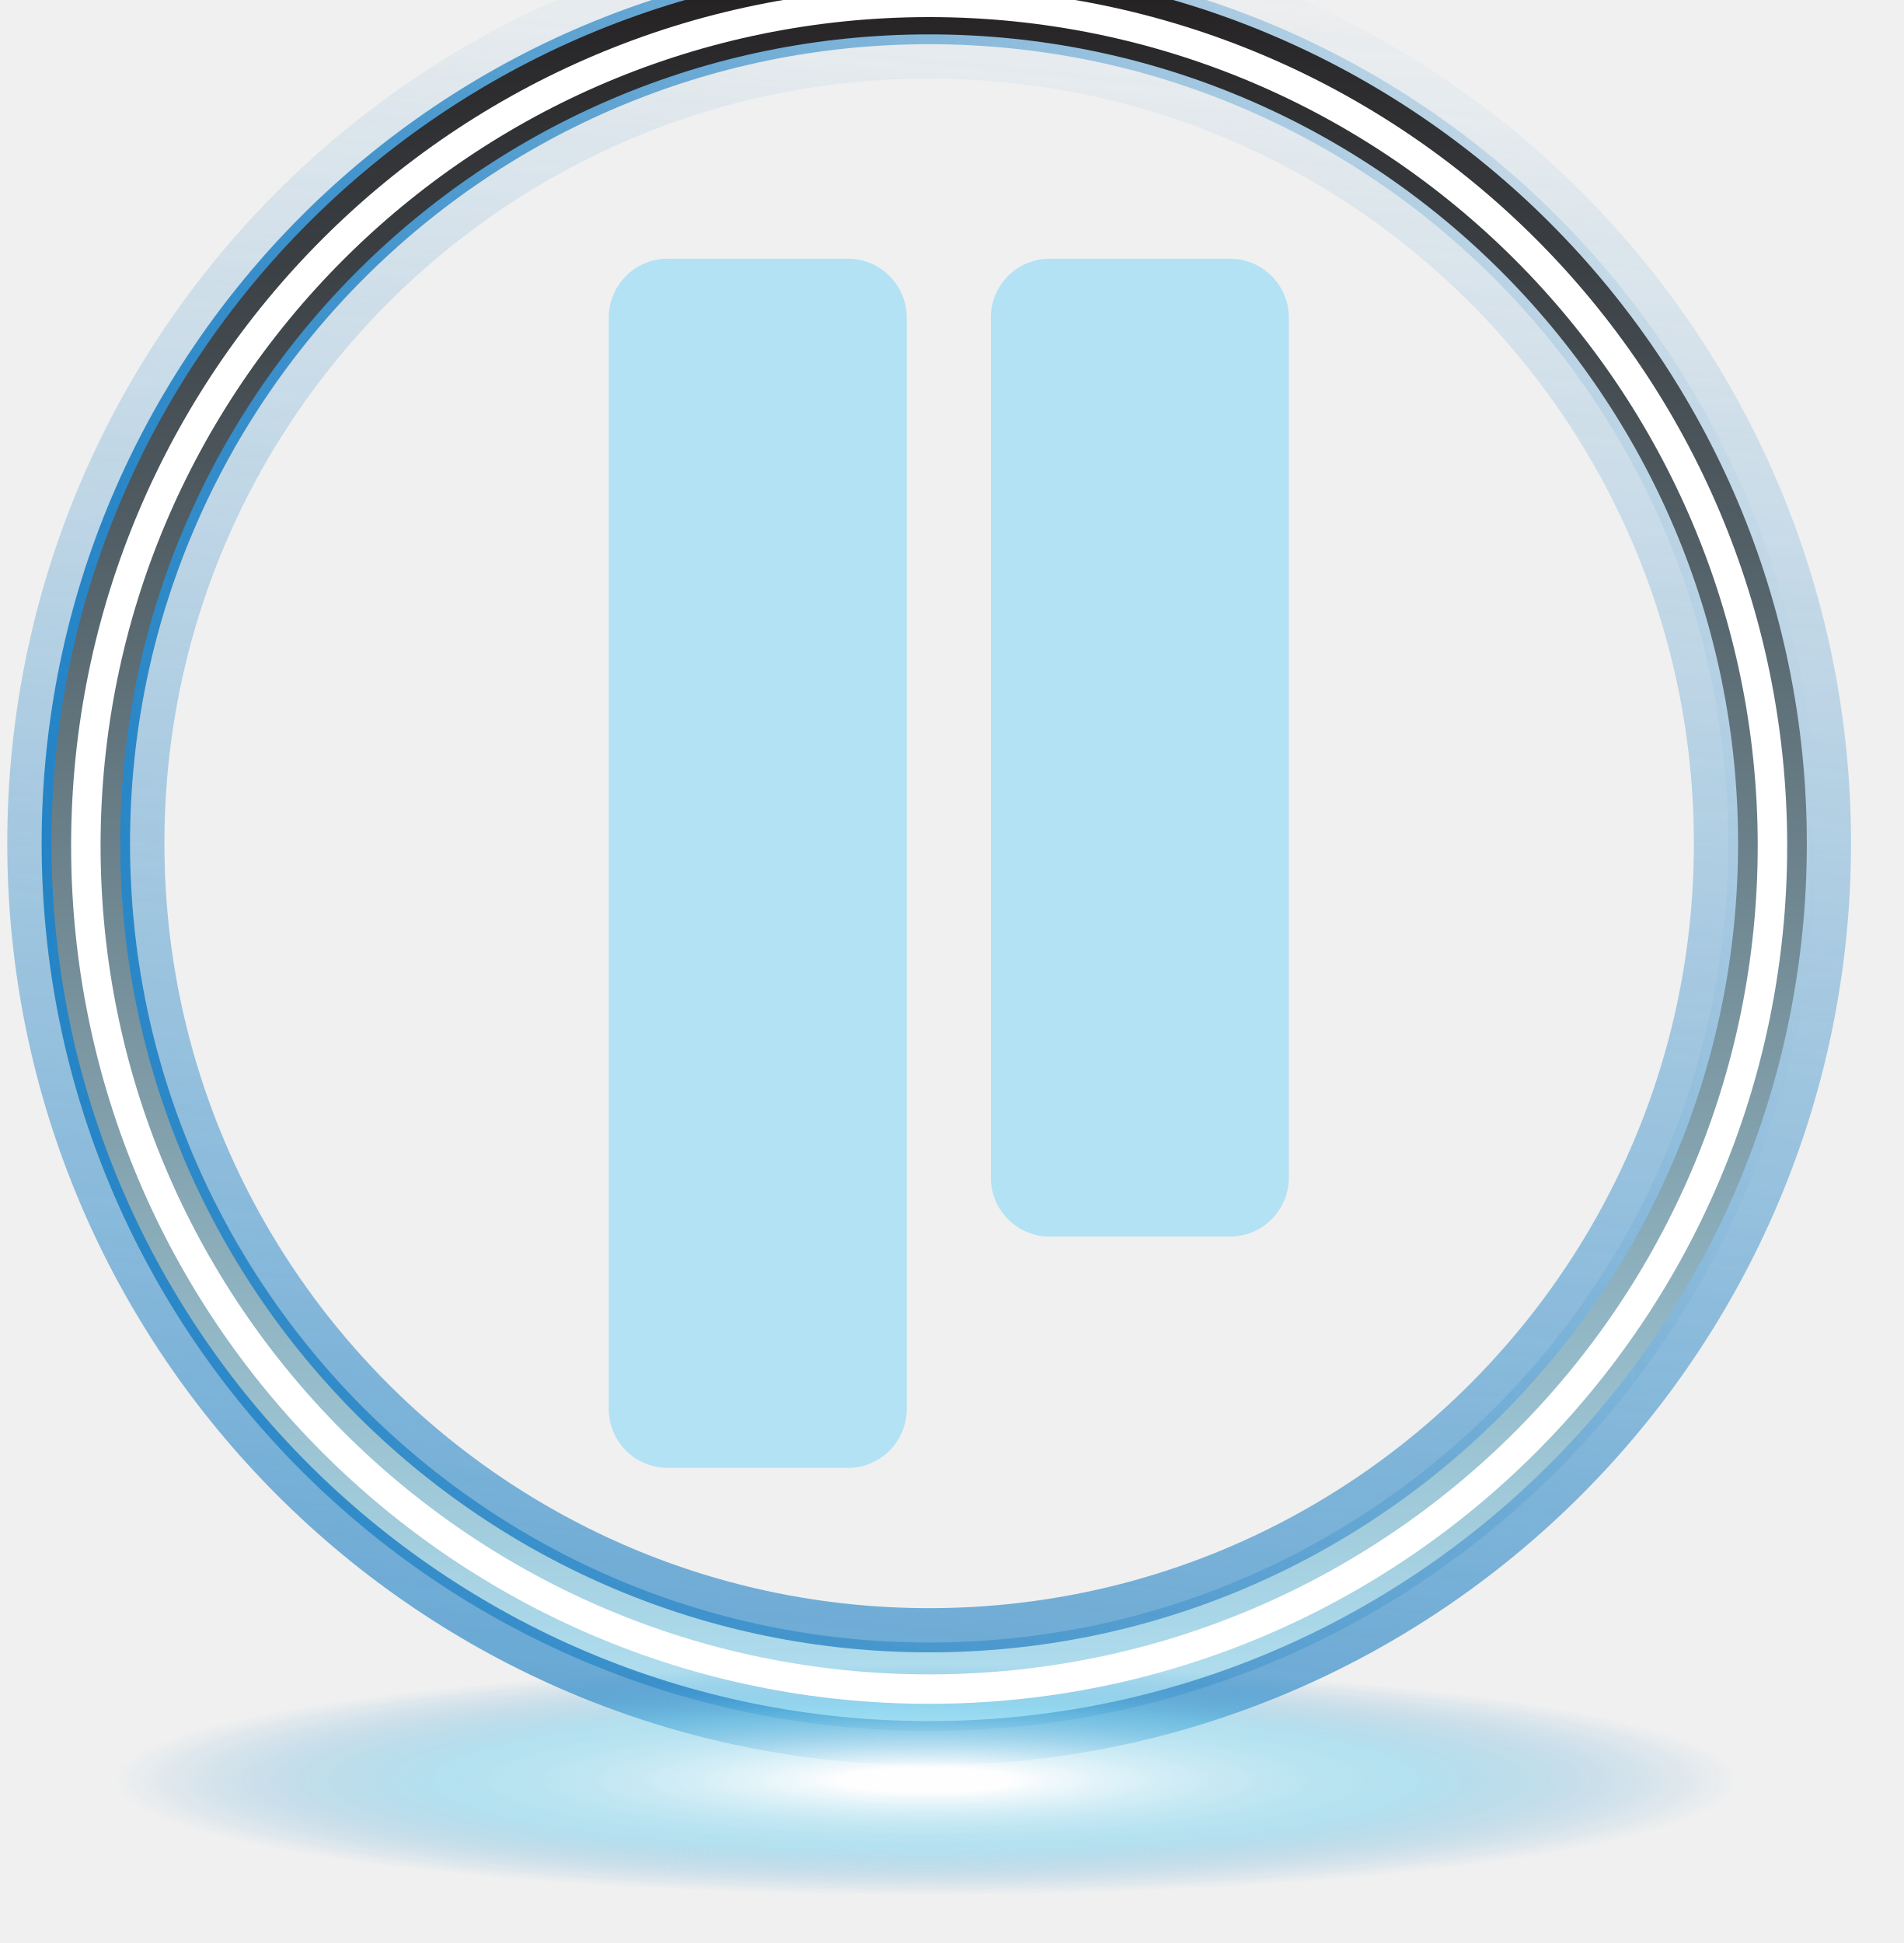
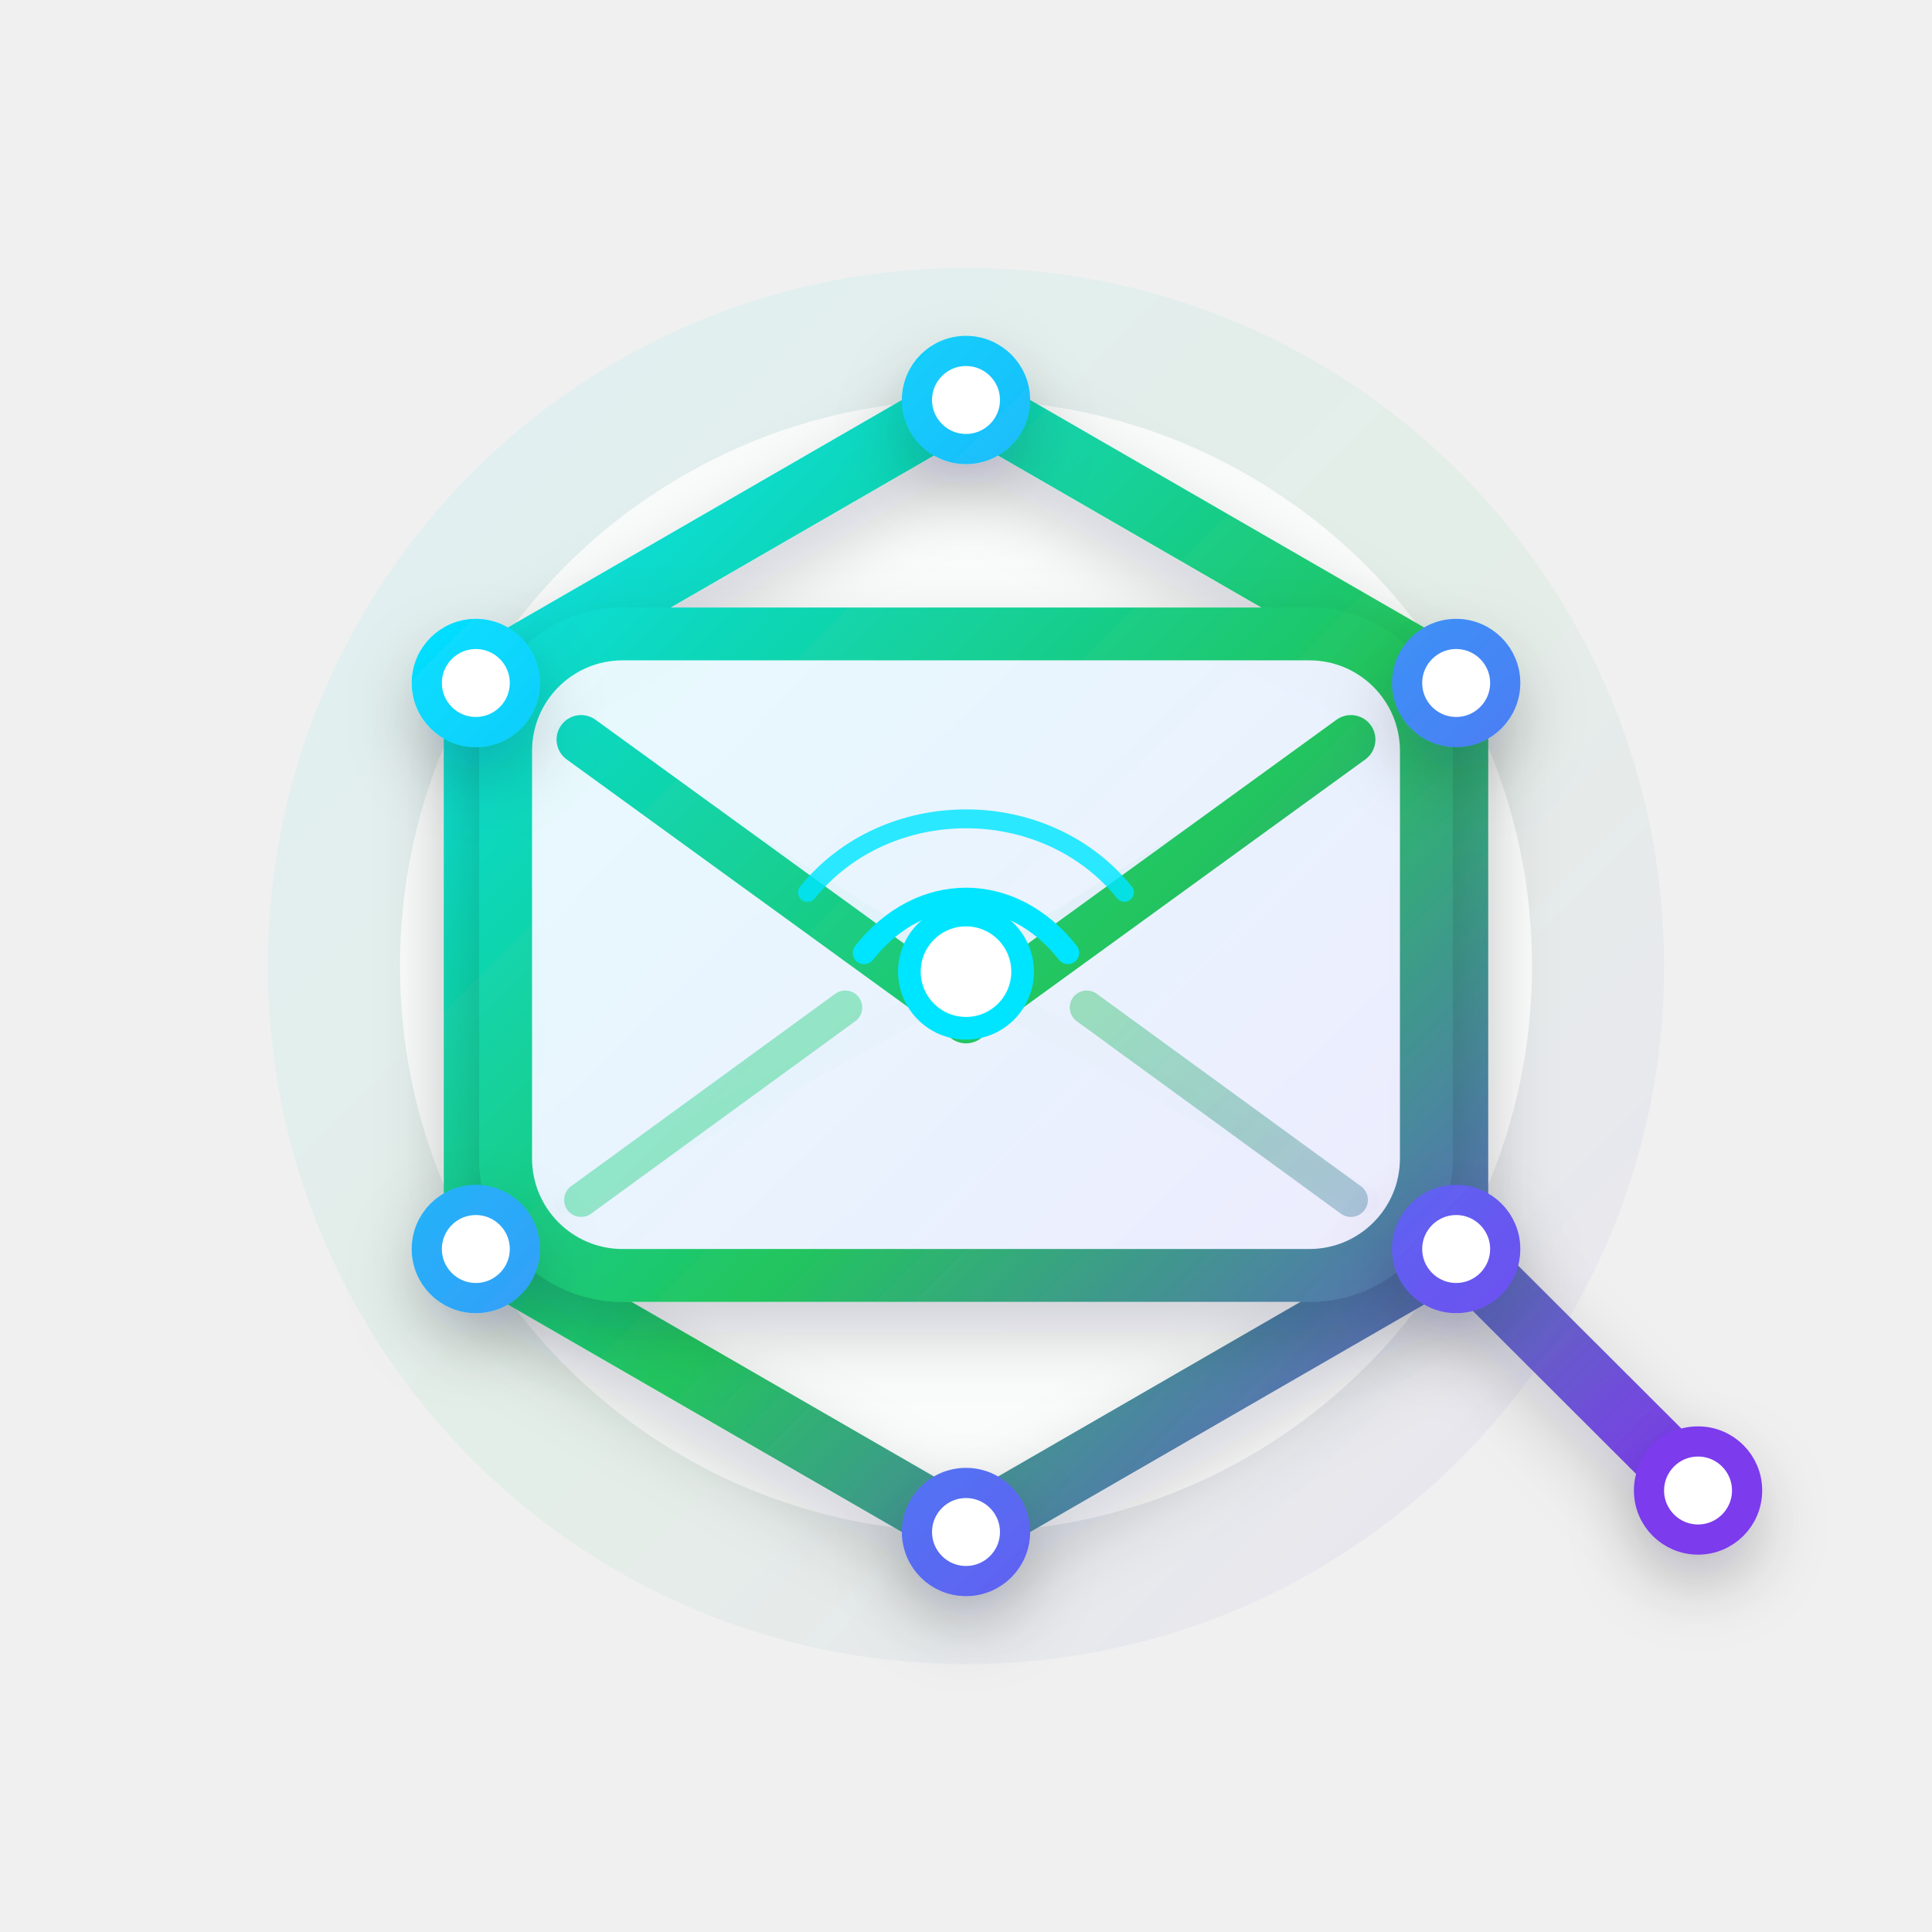
- <svg xmlns="http://www.w3.org/2000/svg" viewBox="82.884 179.484 193.79 197.81" width="193.79px" height="197.81px">
+ <svg xmlns="http://www.w3.org/2000/svg" viewBox="0 0 1024 1024" role="img" aria-labelledby="title desc">
  <defs>
-     <linearGradient id="linearGradient-ssyoi6JCMX4Ra1XZh3eSiR" x1="4.24" y1="95.66" x2="184.96" y2="95.66" gradientTransform="matrix(0.0058234,0,0,0.0058234,-0.0508968,-0.0570697)">
-       <stop offset="0" stop-color="#2484c6" />
-       <stop offset="1" stop-color="#2484c6" stop-opacity="0" />
+     <linearGradient id="gradStroke" x1="220" y1="220" x2="840" y2="840" gradientUnits="userSpaceOnUse">
+       <stop offset="0%" stop-color="#00E5FF" />
+       <stop offset="52%" stop-color="#22C55E" />
+       <stop offset="100%" stop-color="#7C3AED" />
    </linearGradient>
-     <linearGradient id="linearGradient-78vqw8Laed8TQQm1jUNT9T" x1="344.51" y1="-279.95" x2="532.23" y2="-279.95" gradientTransform="matrix(0.0005673,-0.0057957,0.0057957,0.0005673,1.873864,3.199453)">
-       <stop offset="0" stop-color="#2484c6" />
-       <stop offset="1" stop-color="#2484c6" stop-opacity="0" />
+     <linearGradient id="gradFill" x1="300" y1="280" x2="760" y2="760" gradientUnits="userSpaceOnUse">
+       <stop offset="0%" stop-color="#E6FCFF" stop-opacity="0.95" />
+       <stop offset="100%" stop-color="#EDE9FE" stop-opacity="0.95" />
    </linearGradient>
-     <linearGradient id="linearGradient-hzWLuuNLDbp4qktp6y46KH" x1="5.24" y1="95.66" x2="183.96" y2="95.66" gradientTransform="matrix(0,-0.0058234,0.0058234,0,-0.0570696,1.050897)">
-       <stop offset="0" stop-color="#b2e2f4" />
-       <stop offset="1" stop-color="#231f20" />
+     <linearGradient id="nodeFill" x1="260" y1="260" x2="820" y2="820" gradientUnits="userSpaceOnUse">
+       <stop offset="0%" stop-color="#00E5FF" />
+       <stop offset="100%" stop-color="#7C3AED" />
    </linearGradient>
-     <radialGradient id="radialGradient-pMMBhKJ39ei1aHedn15ypR" cx="94.8" cy="191.4" r="82.19" gradientTransform="matrix(0.0058311,0,0,0.0047351,-0.0662573,-0.3965672)">
-       <stop offset="0.09" stop-color="#fffefe" />
-       <stop offset="0.54" stop-color="#78d1ee" stop-opacity=".5" />
-       <stop offset="0.89" stop-color="#2484c6" stop-opacity="0" />
-     </radialGradient>
+     <filter id="softShadow" x="-20%" y="-20%" width="140%" height="140%">
+       <feDropShadow dx="0" dy="16" stdDeviation="18" flood-color="#0F172A" flood-opacity="0.18" />
+     </filter>
  </defs>
-   <circle id="inner_ring_glow" cx="177.484" cy="265.344" r="85.86" fill="none" stroke-miterlimit="10" stroke="url(#linearGradient-ssyoi6JCMX4Ra1XZh3eSiR)" stroke-width="9px" transform-origin="center" style="stroke-width: 9; transform-origin: 177.484px 265.344px;">
-     <animateTransform attributeName="transform" type="rotate" begin="-0" dur="3" keyTimes="0; 1.0" values="0;-360" fill="freeze" additive="sum" calcMode="spline" keySplines="0 0 1 1" repeatCount="indefinite" />
-   </circle>
-   <circle id="wide_angle_glow" cx="177.484" cy="265.344" r="85.86" fill="none" stroke-miterlimit="10" opacity=".68" stroke="url(#linearGradient-78vqw8Laed8TQQm1jUNT9T)" stroke-width="16px" transform-origin="center" style="stroke-width: 16; transform-origin: 177.484px 265.344px;">
-     <animateTransform attributeName="transform" type="rotate" begin="-0" dur="3" keyTimes="0; 1.0" values="0;360" fill="freeze" additive="sum" calcMode="spline" keySplines="0 0 1 1" repeatCount="indefinite" />
-   </circle>
-   <path d="M 177.484 179.484 C 224.903 179.484 263.344 217.925 263.344 265.344 C 263.344 312.763 224.903 351.204 177.484 351.204 C 130.065 351.204 91.624 312.763 91.624 265.344 C 91.624 217.925 130.065 179.484 177.484 179.484 Z" fill="none" stroke="url(#linearGradient-hzWLuuNLDbp4qktp6y46KH)" stroke-width="7px" transform-origin="center" id="motion-path-noXy6bd6YHcJvtmY3MZo6U" style="stroke-width: 7; transform-origin: 177.484px 265.344px;">
-     <animateTransform attributeName="transform" type="rotate" begin="-0" dur="3" keyTimes="0; 1.0" values="0;-360" fill="freeze" additive="sum" calcMode="spline" keySplines="0 0 1 1" repeatCount="indefinite" />
-   </path>
-   <rect id="surface_shine" y="343.504" width="193.79" height="33.79" fill="url(#radialGradient-pMMBhKJ39ei1aHedn15ypR)" x="82.884" style="stroke-width: 1;" transform="matrix(1, 0, 0, 1, 1.4210854715202004e-14, 0)">
-     <animate attributeName="opacity" keyTimes="0; 0.5; 1" values="0.8;1;0.8" begin="-0" dur="3" fill="freeze" calcMode="spline" keySplines="0 0 1 1; 0 0 1 1" repeatCount="indefinite" />
-   </rect>
-   <rect id="p_left" x="144.864" y="205.824" width="30.34" height="123.1" rx="6" ry="6" fill="#b2e2f4" style="stroke-width: 1;" transform="matrix(1, 0, 0, 1, 1.4210854715202004e-14, 0)" />
-   <rect id="p_right" x="183.764" y="205.824" width="30.34" height="99.55" rx="6" ry="6" fill="#b2e2f4" style="stroke-width: 1;" transform="matrix(1, 0, 0, 1, 1.4210854715202004e-14, 0)" />
-   <path d="M 177.484 179.724 C 224.903 179.724 263.344 218.165 263.344 265.584 C 263.344 313.003 224.903 351.444 177.484 351.444 C 130.065 351.444 91.624 313.003 91.624 265.584 C 91.624 218.165 130.065 179.724 177.484 179.724 Z" fill="none" stroke="#fff" stroke-width="3px" id="motion-path-jmf4QmrsZ3MZS8DkkqcCFN" style="stroke-width: 3;" transform="matrix(1, 0, 0, 1, 1.4210854715202004e-14, 0)" />
+   <circle cx="512" cy="512" r="370" fill="url(#gradStroke)" opacity="0.06" />
+   <circle cx="512" cy="512" r="300" fill="#ffffff" opacity="0.82" />
+   <g filter="url(#softShadow)">
+     <path d="M 512.0 212.0 L 771.8 362.0 L 771.8 662.0 L 512.0 812.0 L 252.2 662.0 L 252.2 362.0 Z" fill="none" stroke="url(#gradStroke)" stroke-width="34" stroke-linecap="round" stroke-linejoin="round" />
+     <path d="M 771.8 662.0 L 900 790" fill="none" stroke="url(#gradStroke)" stroke-width="34" stroke-linecap="round" />
+   </g>
+   <g opacity="0.7" stroke="url(#gradStroke)" stroke-width="14" stroke-linecap="round">
+     <path d="M 300 388 L 512 520 L 724 388" fill="none" />
+     <path d="M 300 636 L 512 520 L 724 636" fill="none" opacity="0.35" />
+   </g>
+   <g filter="url(#softShadow)">
+     <rect x="268" y="336" width="488" height="340" rx="62" fill="url(#gradFill)" stroke="url(#gradStroke)" stroke-width="28" />
+     <path d="M 308 392 L 512 540 L 716 392" fill="none" stroke="url(#gradStroke)" stroke-width="26" stroke-linecap="round" stroke-linejoin="round" />
+     <path d="M 308 636 L 448 534" fill="none" stroke="url(#gradStroke)" stroke-width="18" stroke-linecap="round" opacity="0.42" />
+     <path d="M 716 636 L 576 534" fill="none" stroke="url(#gradStroke)" stroke-width="18" stroke-linecap="round" opacity="0.42" />
+   </g>
+   <g transform="translate(512 515)">
+     <circle r="30" fill="#ffffff" stroke="url(#gradStroke)" stroke-width="12" />
+     <path d="M -54 -10 C -24 -48, 24 -48, 54 -10" fill="none" stroke="url(#gradStroke)" stroke-width="12" stroke-linecap="round" />
+     <path d="M -84 -42 C -42 -94, 42 -94, 84 -42" fill="none" stroke="url(#gradStroke)" stroke-width="10" stroke-linecap="round" opacity="0.82" />
+   </g>
+   <g filter="url(#softShadow)">
+     <circle cx="512.0" cy="212.0" r="26" fill="#ffffff" stroke="url(#nodeFill)" stroke-width="16" />
+     <circle cx="771.8" cy="362.0" r="26" fill="#ffffff" stroke="url(#nodeFill)" stroke-width="16" />
+     <circle cx="771.8" cy="662.0" r="26" fill="#ffffff" stroke="url(#nodeFill)" stroke-width="16" />
+     <circle cx="512.0" cy="812.0" r="26" fill="#ffffff" stroke="url(#nodeFill)" stroke-width="16" />
+     <circle cx="252.2" cy="662.0" r="26" fill="#ffffff" stroke="url(#nodeFill)" stroke-width="16" />
+     <circle cx="252.2" cy="362.0" r="26" fill="#ffffff" stroke="url(#nodeFill)" stroke-width="16" />
+     <circle cx="900" cy="790" r="26" fill="#ffffff" stroke="url(#nodeFill)" stroke-width="16" />
+   </g>
</svg>
